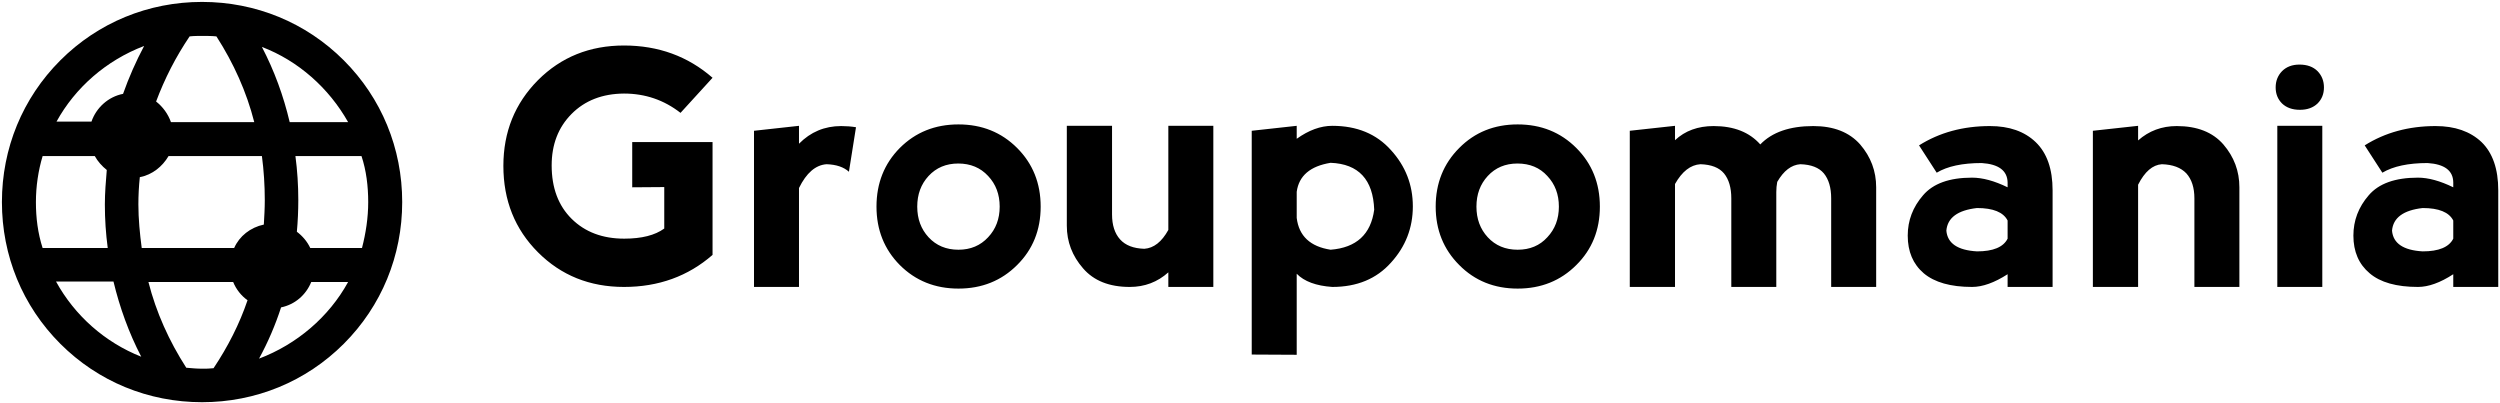
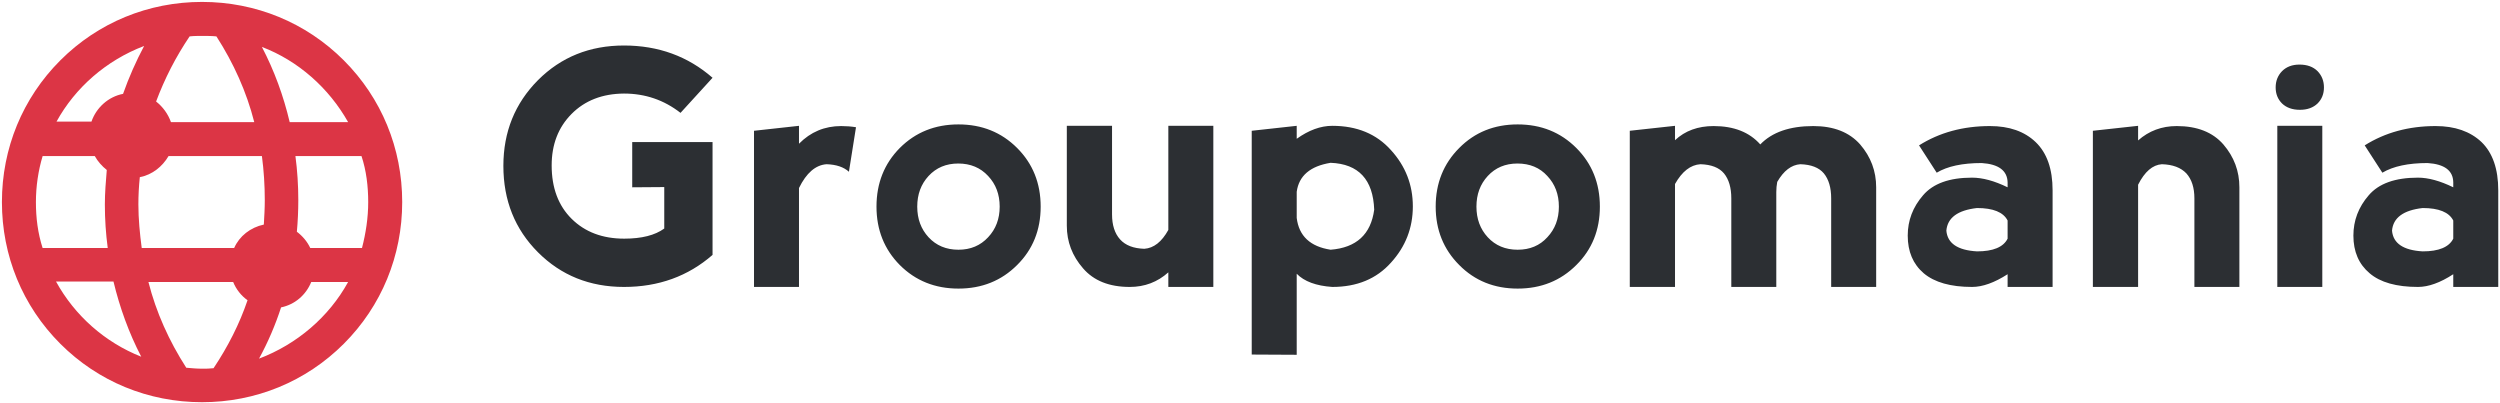
<svg xmlns="http://www.w3.org/2000/svg" data-v-5f19e91b="" width="485" height="78" viewBox="0 0 485 78">
-   <g data-v-5f19e91b="" id="35fa3215-a46c-2dc7-0ca7-44149903aade" fill="black" transform="matrix(4.569688,0,0,4.569688,96.32992,-2.231069)">
+   <g data-v-5f19e91b="" id="35fa3215-a46c-2dc7-0ca7-44149903aade" fill="#2C2F33" transform="matrix(4.569688,0,0,4.569688,96.32992,-2.231069)">
    <path d="M5.41 12.67L5.41 12.67Q3.23 12.67 1.76 11.20L1.76 11.20L1.76 11.20Q0.29 9.73 0.29 7.53L0.29 7.53L0.29 7.53Q0.29 5.37 1.76 3.89L1.76 3.89L1.76 3.89Q3.23 2.42 5.41 2.42L5.41 2.42L5.41 2.42Q7.60 2.42 9.17 3.79L9.17 3.79L7.81 5.28L7.81 5.28Q6.76 4.46 5.41 4.46L5.41 4.46L5.41 4.46Q4.03 4.47 3.18 5.33L3.18 5.33L3.18 5.33Q2.34 6.18 2.34 7.51L2.34 7.51L2.34 7.51Q2.34 8.94 3.19 9.78L3.19 9.78L3.19 9.78Q4.04 10.62 5.42 10.62L5.42 10.62L5.42 10.62Q6.53 10.62 7.12 10.19L7.12 10.19L7.12 8.43L5.76 8.44L5.76 6.52L9.17 6.52L9.17 11.31L9.17 11.31Q7.61 12.67 5.41 12.67L5.41 12.67ZM12.84 5.83L12.84 6.59L12.84 6.59Q13.58 5.84 14.63 5.84L14.63 5.84L14.63 5.84Q14.96 5.84 15.26 5.89L15.26 5.89L14.96 7.78L14.96 7.78Q14.63 7.48 14.01 7.46L14.01 7.46L14.01 7.46Q13.31 7.51 12.84 8.47L12.84 8.47L12.84 12.67L10.93 12.67L10.93 6.04L12.84 5.83ZM19.61 12.74L19.61 12.74Q18.12 12.74 17.12 11.74L17.12 11.74L17.12 11.74Q16.13 10.74 16.13 9.26L16.13 9.26L16.13 9.26Q16.13 7.77 17.12 6.77L17.12 6.77L17.12 6.77Q18.12 5.77 19.61 5.77L19.61 5.77L19.61 5.77Q21.10 5.77 22.10 6.77L22.10 6.77L22.10 6.77Q23.10 7.77 23.10 9.26L23.10 9.26L23.10 9.26Q23.10 10.75 22.10 11.74L22.10 11.74L22.10 11.74Q21.10 12.74 19.61 12.74L19.61 12.74ZM19.61 11.09L19.61 11.09L19.61 11.09Q20.38 11.09 20.87 10.56L20.87 10.56L20.87 10.56Q21.36 10.04 21.36 9.26L21.36 9.26L21.36 9.26Q21.36 8.48 20.87 7.96L20.87 7.96L20.87 7.96Q20.38 7.43 19.60 7.43L19.60 7.43L19.60 7.43Q18.83 7.43 18.34 7.96L18.34 7.96L18.34 7.96Q17.86 8.48 17.86 9.26L17.86 9.26L17.86 9.26Q17.86 10.04 18.34 10.56L18.34 10.56L18.34 10.56Q18.83 11.09 19.61 11.09ZM28.52 10.25L28.52 10.25L28.52 5.83L30.43 5.83L30.43 12.67L28.52 12.67L28.52 12.05L28.52 12.05Q27.83 12.67 26.88 12.67L26.88 12.67L26.88 12.67Q25.58 12.67 24.90 11.88L24.90 11.88L24.90 11.88Q24.21 11.09 24.21 10.07L24.21 10.07L24.21 5.83L26.13 5.83L26.13 9.59L26.13 9.59Q26.13 10.27 26.47 10.65L26.47 10.65L26.47 10.65Q26.81 11.03 27.50 11.05L27.50 11.05L27.50 11.05Q28.10 11.01 28.52 10.25ZM33.97 15.55L32.06 15.54L32.06 6.04L33.97 5.83L33.97 6.38L33.97 6.38Q34.74 5.83 35.48 5.83L35.48 5.83L35.48 5.83Q37.05 5.83 37.97 6.86L37.97 6.86L37.97 6.86Q38.90 7.88 38.90 9.25L38.90 9.25L38.90 9.25Q38.90 10.62 37.97 11.64L37.97 11.64L37.97 11.64Q37.05 12.67 35.48 12.67L35.48 12.67L35.48 12.67Q34.45 12.60 33.97 12.11L33.97 12.11L33.97 15.55ZM33.97 8.63L33.97 8.63L33.97 9.74L33.97 9.74Q34.11 10.89 35.41 11.09L35.41 11.09L35.41 11.09Q37.05 10.96 37.26 9.39L37.26 9.39L37.26 9.39Q37.19 7.47 35.41 7.40L35.41 7.40L35.41 7.40Q34.11 7.61 33.97 8.63ZM43.35 12.74L43.35 12.74Q41.86 12.74 40.87 11.74L40.87 11.74L40.87 11.74Q39.87 10.74 39.87 9.26L39.87 9.26L39.87 9.26Q39.87 7.77 40.87 6.77L40.87 6.77L40.87 6.77Q41.86 5.77 43.35 5.77L43.35 5.77L43.35 5.77Q44.84 5.77 45.84 6.77L45.84 6.77L45.84 6.77Q46.84 7.77 46.84 9.26L46.84 9.26L46.84 9.26Q46.84 10.75 45.84 11.74L45.84 11.74L45.84 11.74Q44.84 12.74 43.35 12.74L43.35 12.74ZM43.35 11.09L43.35 11.09L43.35 11.09Q44.13 11.09 44.61 10.56L44.61 10.56L44.61 10.56Q45.10 10.04 45.10 9.26L45.10 9.26L45.10 9.26Q45.10 8.48 44.61 7.96L44.61 7.96L44.61 7.96Q44.13 7.43 43.34 7.43L43.34 7.43L43.34 7.43Q42.57 7.43 42.08 7.96L42.08 7.96L42.08 7.96Q41.60 8.48 41.60 9.26L41.60 9.26L41.60 9.26Q41.60 10.04 42.08 10.56L42.08 10.56L42.08 10.56Q42.57 11.09 43.35 11.09ZM50.03 8.30L50.03 8.30L50.03 12.67L48.11 12.67L48.11 6.04L50.03 5.83L50.03 6.44L50.03 6.44Q50.67 5.84 51.67 5.84L51.67 5.84L51.67 5.84Q52.96 5.84 53.65 6.62L53.65 6.62L53.65 6.62Q54.40 5.84 55.90 5.84L55.90 5.84L55.90 5.84Q57.20 5.84 57.89 6.62L57.89 6.62L57.89 6.62Q58.57 7.41 58.57 8.44L58.57 8.44L58.57 12.67L56.66 12.67L56.66 8.91L56.66 8.91Q56.66 8.23 56.35 7.85L56.35 7.85L56.35 7.85Q56.04 7.48 55.35 7.46L55.35 7.46L55.35 7.46Q54.78 7.50 54.37 8.21L54.37 8.21L54.37 8.21Q54.33 8.42 54.33 8.64L54.33 8.64L54.33 12.67L52.42 12.67L52.42 8.91L52.42 8.91Q52.42 8.23 52.11 7.85L52.11 7.85L52.11 7.85Q51.80 7.48 51.11 7.46L51.11 7.46L51.11 7.46Q50.48 7.50 50.03 8.30ZM61.14 7.82L60.39 6.66L60.39 6.66Q61.69 5.84 63.40 5.84L63.40 5.84L63.40 5.84Q64.63 5.84 65.34 6.52L65.34 6.52L65.34 6.52Q66.06 7.21 66.06 8.57L66.06 8.57L66.06 12.67L64.15 12.67L64.15 12.13L64.15 12.13Q63.31 12.67 62.64 12.67L62.64 12.67L62.64 12.67Q61.28 12.67 60.59 12.09L60.59 12.09L60.59 12.09Q59.91 11.51 59.91 10.49L59.91 10.49L59.91 10.49Q59.91 9.53 60.56 8.78L60.56 8.78L60.56 8.78Q61.20 8.03 62.64 8.03L62.64 8.03L62.64 8.03Q63.31 8.03 64.15 8.44L64.15 8.44L64.15 8.23L64.15 8.23Q64.13 7.48 63.05 7.41L63.05 7.41L63.05 7.41Q61.82 7.41 61.14 7.82L61.14 7.82ZM64.15 10.62L64.15 10.62L64.15 9.85L64.15 9.85Q63.88 9.32 62.85 9.32L62.85 9.32L62.85 9.32Q61.62 9.46 61.55 10.28L61.55 10.28L61.55 10.28Q61.62 11.09 62.85 11.16L62.85 11.16L62.85 11.16Q63.88 11.16 64.15 10.62ZM69.69 8.33L69.69 8.33L69.69 12.67L67.77 12.67L67.77 6.04L69.69 5.83L69.69 6.45L69.69 6.45Q70.38 5.84 71.33 5.84L71.33 5.84L71.33 5.84Q72.63 5.84 73.31 6.62L73.31 6.62L73.31 6.62Q73.99 7.41 73.99 8.44L73.99 8.44L73.99 12.67L72.08 12.67L72.08 8.91L72.08 8.91Q72.08 8.23 71.74 7.85L71.74 7.85L71.74 7.85Q71.39 7.48 70.70 7.46L70.70 7.46L70.70 7.46Q70.11 7.50 69.69 8.33ZM77.51 12.67L75.60 12.67L75.60 5.83L77.51 5.83L77.51 12.67ZM75.53 4.20L75.53 4.20L75.53 4.20Q75.53 4.61 75.80 4.88L75.80 4.88L75.80 4.88Q76.08 5.15 76.56 5.15L76.56 5.15L76.56 5.15Q77.03 5.15 77.31 4.88L77.31 4.88L77.31 4.88Q77.58 4.61 77.58 4.20L77.58 4.20L77.58 4.20Q77.58 3.79 77.31 3.51L77.31 3.51L77.31 3.51Q77.03 3.23 76.54 3.23L76.54 3.23L76.54 3.23Q76.08 3.23 75.80 3.51L75.80 3.51L75.80 3.51Q75.53 3.79 75.53 4.20ZM80.06 7.82L79.31 6.66L79.31 6.66Q80.61 5.84 82.32 5.84L82.32 5.84L82.32 5.84Q83.55 5.84 84.27 6.52L84.27 6.52L84.27 6.52Q84.98 7.21 84.98 8.57L84.98 8.57L84.98 12.67L83.07 12.67L83.07 12.13L83.07 12.13Q82.24 12.67 81.57 12.67L81.57 12.67L81.57 12.67Q80.20 12.67 79.52 12.09L79.52 12.09L79.52 12.09Q78.83 11.51 78.83 10.49L78.83 10.49L78.83 10.49Q78.83 9.53 79.48 8.78L79.48 8.78L79.48 8.78Q80.12 8.03 81.57 8.03L81.57 8.03L81.57 8.03Q82.23 8.03 83.07 8.44L83.07 8.44L83.07 8.23L83.07 8.23Q83.06 7.48 81.98 7.41L81.98 7.41L81.98 7.41Q80.75 7.41 80.06 7.82L80.06 7.82ZM83.07 10.62L83.07 10.62L83.07 9.85L83.07 9.85Q82.80 9.32 81.77 9.32L81.77 9.32L81.77 9.32Q80.54 9.46 80.47 10.28L80.47 10.28L80.47 10.28Q80.54 11.09 81.77 11.16L81.77 11.16L81.77 11.16Q82.80 11.16 83.07 10.62Z" />
  </g>
-   <g data-v-5f19e91b="" id="c3a0a99d-5b99-a49f-d46f-4168a2d07e26" transform="matrix(0.9288891,0,0,0.9288891,183.1778,-199.5245)" stroke="none" fill="black">
+   <g data-v-5f19e91b="" id="c3a0a99d-5b99-a49f-d46f-4168a2d07e26" transform="matrix(0.9288891,0,0,0.9288891,183.1778,-199.5245)" stroke="none" fill="#dc3545">
    <switch>
      <g>
        <path d="M-155 298.8c11.2 0 21.7-4.3 29.6-12.2 7.9-7.9 12.2-18.4 12.2-29.6 0-11.2-4.3-21.7-12.2-29.6-7.9-7.9-18.4-12.2-29.6-12.2s-21.7 4.3-29.6 12.2c-7.9 7.9-12.2 18.4-12.2 29.6 0 11.2 4.3 21.7 12.2 29.6 7.9 7.9 18.4 12.2 29.6 12.2zm2.4-7.1c-.8.1-1.6.1-2.4.1-1.1 0-2.2-.1-3.3-.2-3.6-5.6-6.3-11.6-7.9-17.9h17.7c.6 1.5 1.7 2.9 3 3.8-1.7 5-4.1 9.7-7.1 14.2zm9.5-2c1.9-3.5 3.4-7 4.6-10.7 2.9-.6 5.2-2.6 6.3-5.3h7.7c-4 7.3-10.7 13-18.6 16zm22.8-32.7c0 3.3-.5 6.5-1.3 9.6h-10.8c-.6-1.3-1.6-2.5-2.8-3.4.2-2.2.3-4.4.3-6.6 0-3.1-.2-6.2-.6-9.2h13.8c1 3 1.4 6.3 1.4 9.6zm-4.2-16.7h-12.2c-1.3-5.5-3.2-10.7-5.8-15.7 7.6 2.9 14 8.6 18 15.7zm-17.4 16.3c0 1.7-.1 3.4-.2 5.1-2.8.6-5.1 2.4-6.2 4.9h-19.3c-.4-3-.7-6.1-.7-9.1 0-1.9.1-3.8.3-5.7 2.6-.5 4.7-2.2 6-4.4h19.5c.4 3 .6 6.1.6 9.2zm-15.7-34.2c.9-.1 1.8-.1 2.6-.1 1 0 2 0 3 .1 3.6 5.6 6.3 11.6 7.9 17.9h-17.4c-.6-1.7-1.7-3.2-3.1-4.3 1.8-4.8 4.1-9.3 7-13.6zm-9.5 2c-1.7 3.2-3.2 6.6-4.4 10-3.1.6-5.6 2.9-6.6 5.8h-7.3c3.9-7.1 10.4-12.8 18.3-15.8zm-22.6 32.6c0-3.3.5-6.6 1.4-9.6h10.9c.6 1.1 1.5 2.1 2.5 2.9-.2 2.4-.4 4.8-.4 7.2 0 3.1.2 6.1.6 9.1h-13.6c-1-3.1-1.4-6.3-1.4-9.6zm16.2 16.6c1.3 5.4 3.2 10.7 5.8 15.7-7.6-3-13.9-8.6-17.8-15.7h12z" />
      </g>
    </switch>
  </g>
</svg>
